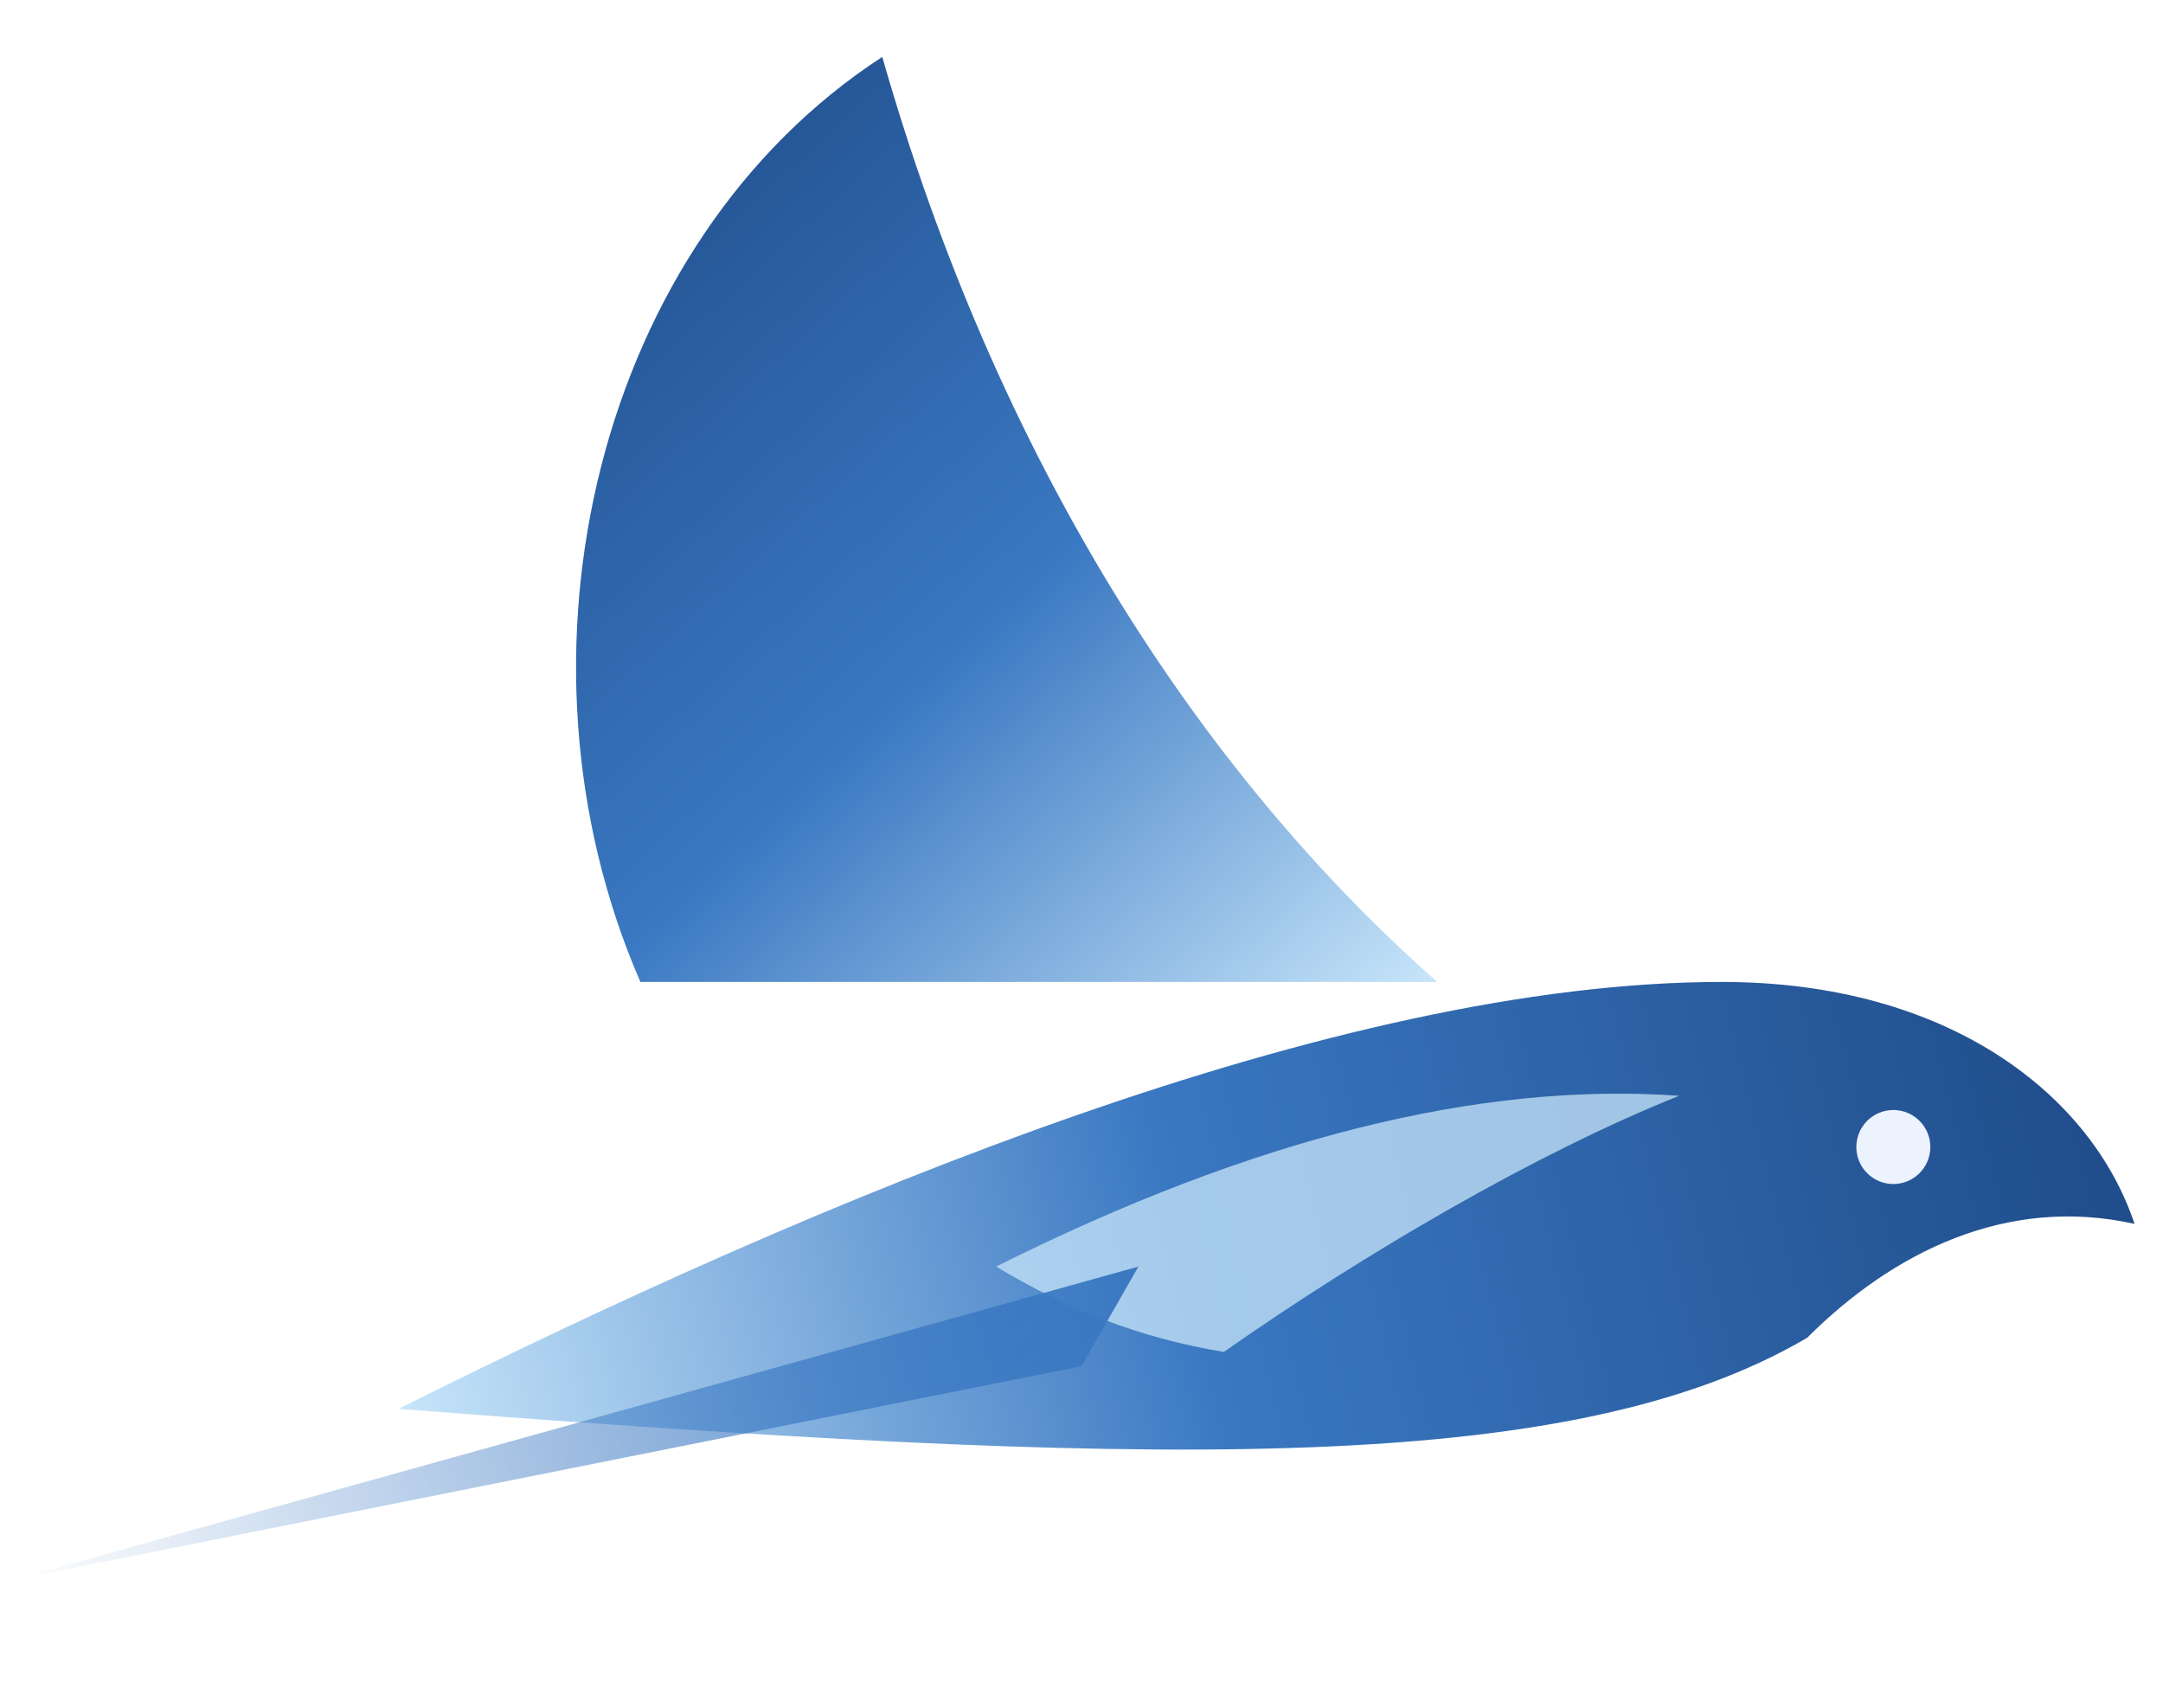
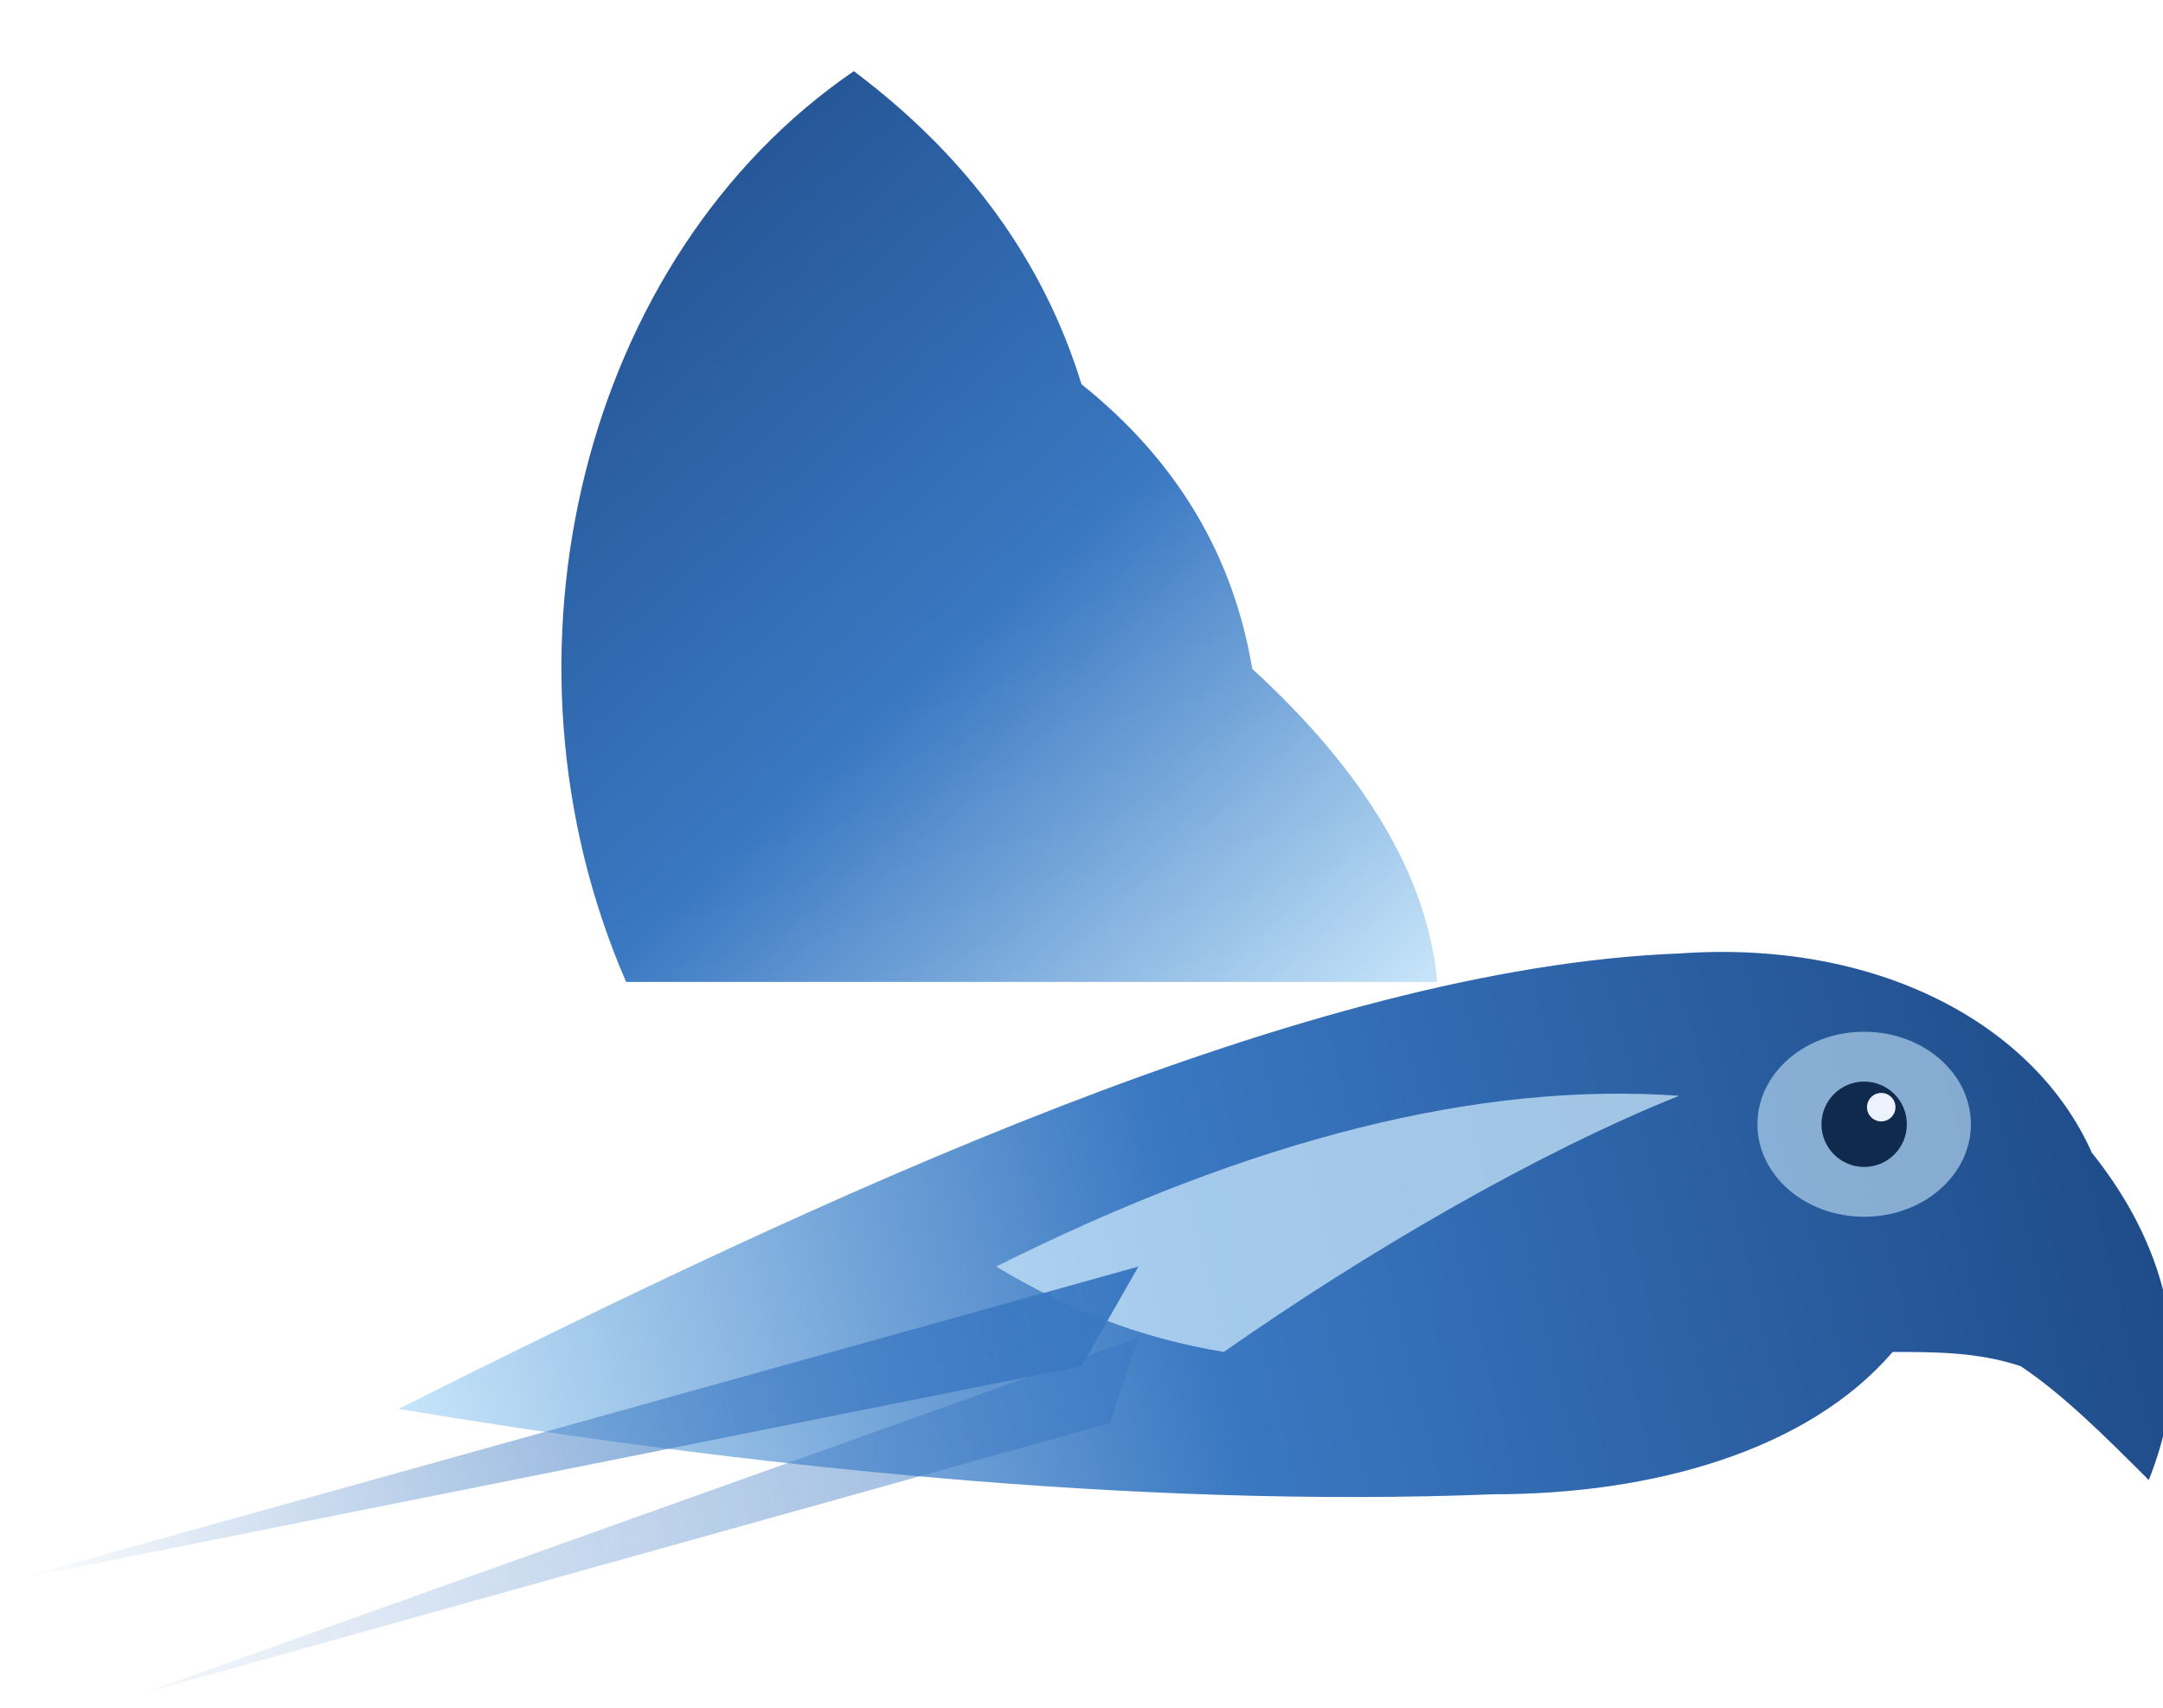
<svg xmlns="http://www.w3.org/2000/svg" viewBox="0 0 152 120" fill="none">
  <defs>
    <linearGradient id="sail" x1="40" y1="4" x2="100" y2="70" gradientUnits="userSpaceOnUse">
      <stop offset="0" stop-color="#1e4a87" />
      <stop offset=".55" stop-color="#3a78c2" />
      <stop offset="1" stop-color="#c8e6fa" />
    </linearGradient>
    <linearGradient id="body" x1="28" y1="100" x2="150" y2="70" gradientUnits="userSpaceOnUse">
      <stop offset="0" stop-color="#c8e6fa" />
      <stop offset=".45" stop-color="#3a78c2" />
      <stop offset="1" stop-color="#1e4a87" />
    </linearGradient>
    <linearGradient id="tail" x1="1" y1="111" x2="80" y2="90" gradientUnits="userSpaceOnUse">
      <stop offset="0" stop-color="#3a78c2" stop-opacity="0" />
      <stop offset="1" stop-color="#3a78c2" />
    </linearGradient>
  </defs>
-   <path d="M62 4C42 17 35 46 45 69H101C84 54 70 32 62 4Z" fill="url(#sail)" />
-   <path d="M28 99C58 84 94 69 121 69C137 69 147 77 150 86C141 84 133 88 127 94C110 104 80 103 28 99Z" fill="url(#body)" />
+   <path d="M60 5C41 18 34 46 44 69H101Q100 58 88 47Q86 35 76 27Q72 14 60 5Z" fill="url(#sail)" />
+   <path d="M28 99C58 84 92 68 118 67C132 66 143 72 147 81C151 86 155 94 151 104C148 101 145 98 142 96C139 95 136 95 133 95C127 102 116 105 105 105C80 106 52 103 28 99Z" fill="url(#body)" />
  <path d="M70 89C88 80 104 76 118 77C108 81 96 88 86 95C80 94 75 92 70 89Z" fill="#c8e6fa" opacity=".75" />
  <path d="M1 111L80 89L76 96Z" fill="url(#tail)" />
-   <path d="M133 78a2.6 2.6 0 1 0 0.1 0Z" fill="#edf3fe" />
+   <path d="M10 119L80 94L78 100Z" fill="url(#tail)" opacity=".6" />
+   <ellipse cx="131" cy="79" rx="7.5" ry="6.5" fill="#c8e6fa" opacity=".6" />
+   <circle cx="131" cy="79" r="3" fill="#0f2a4d" />
+   <circle cx="132.2" cy="77.8" r="1" fill="#edf3fe" />
</svg>
